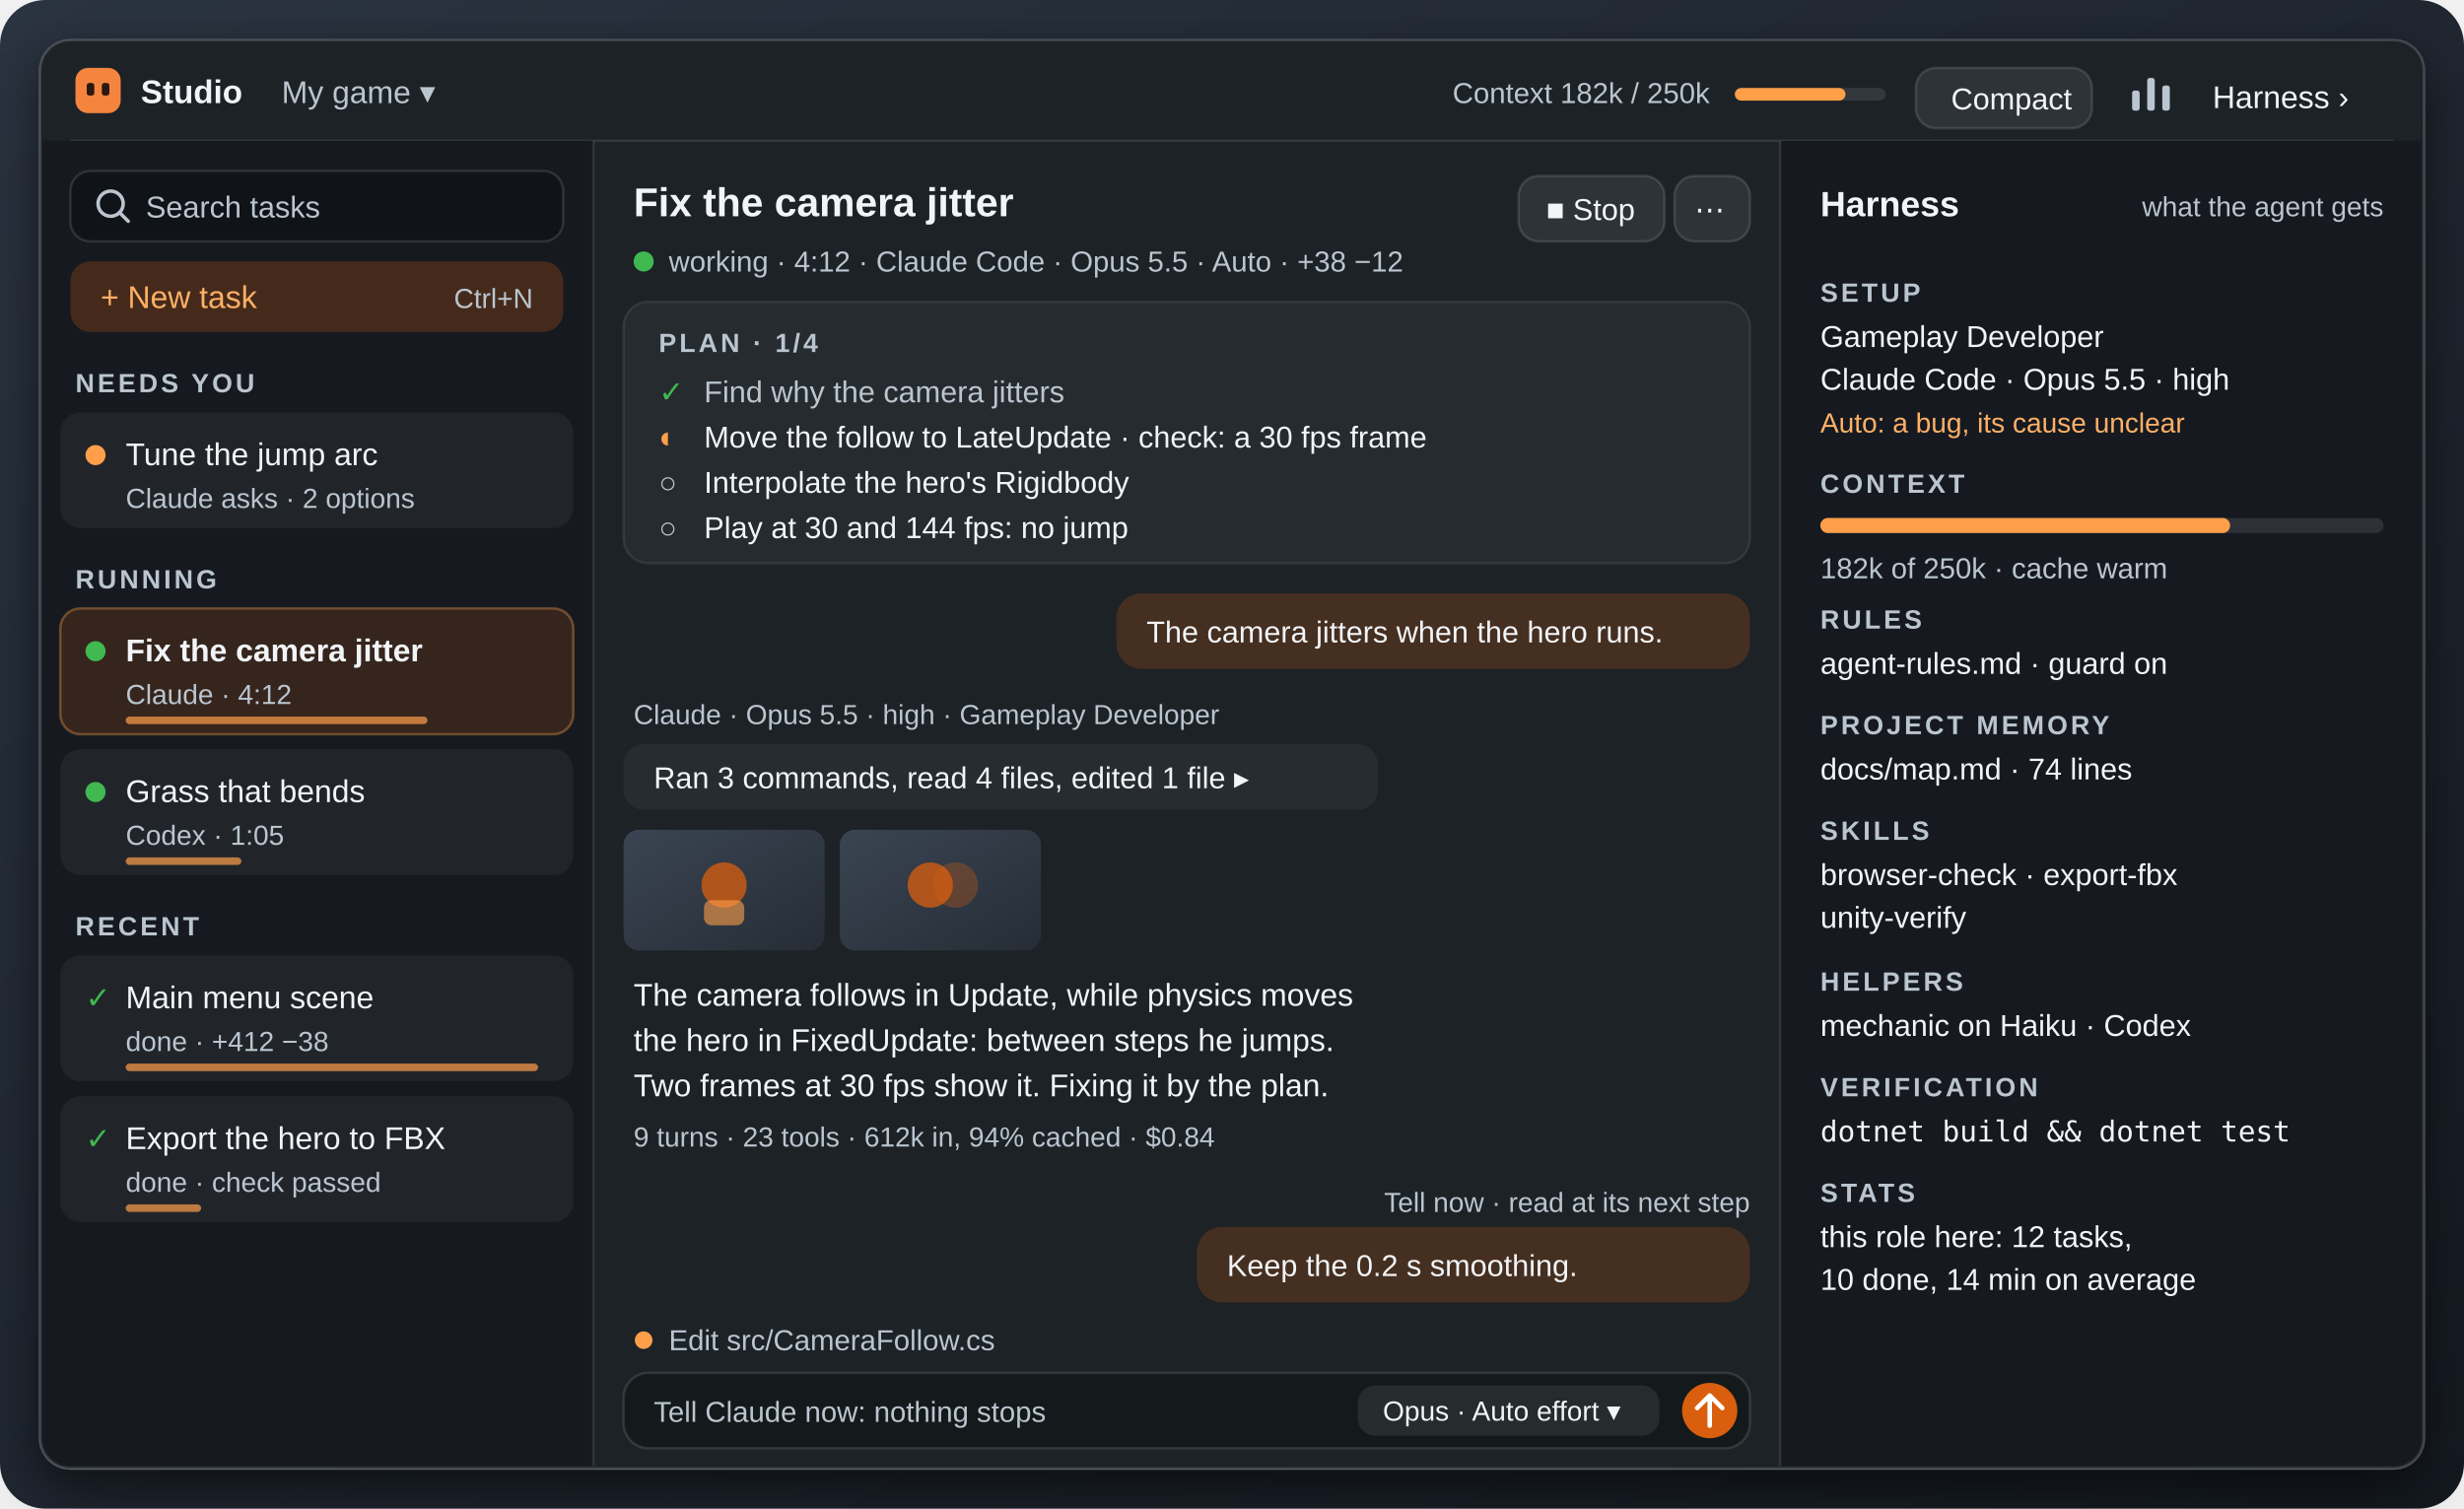
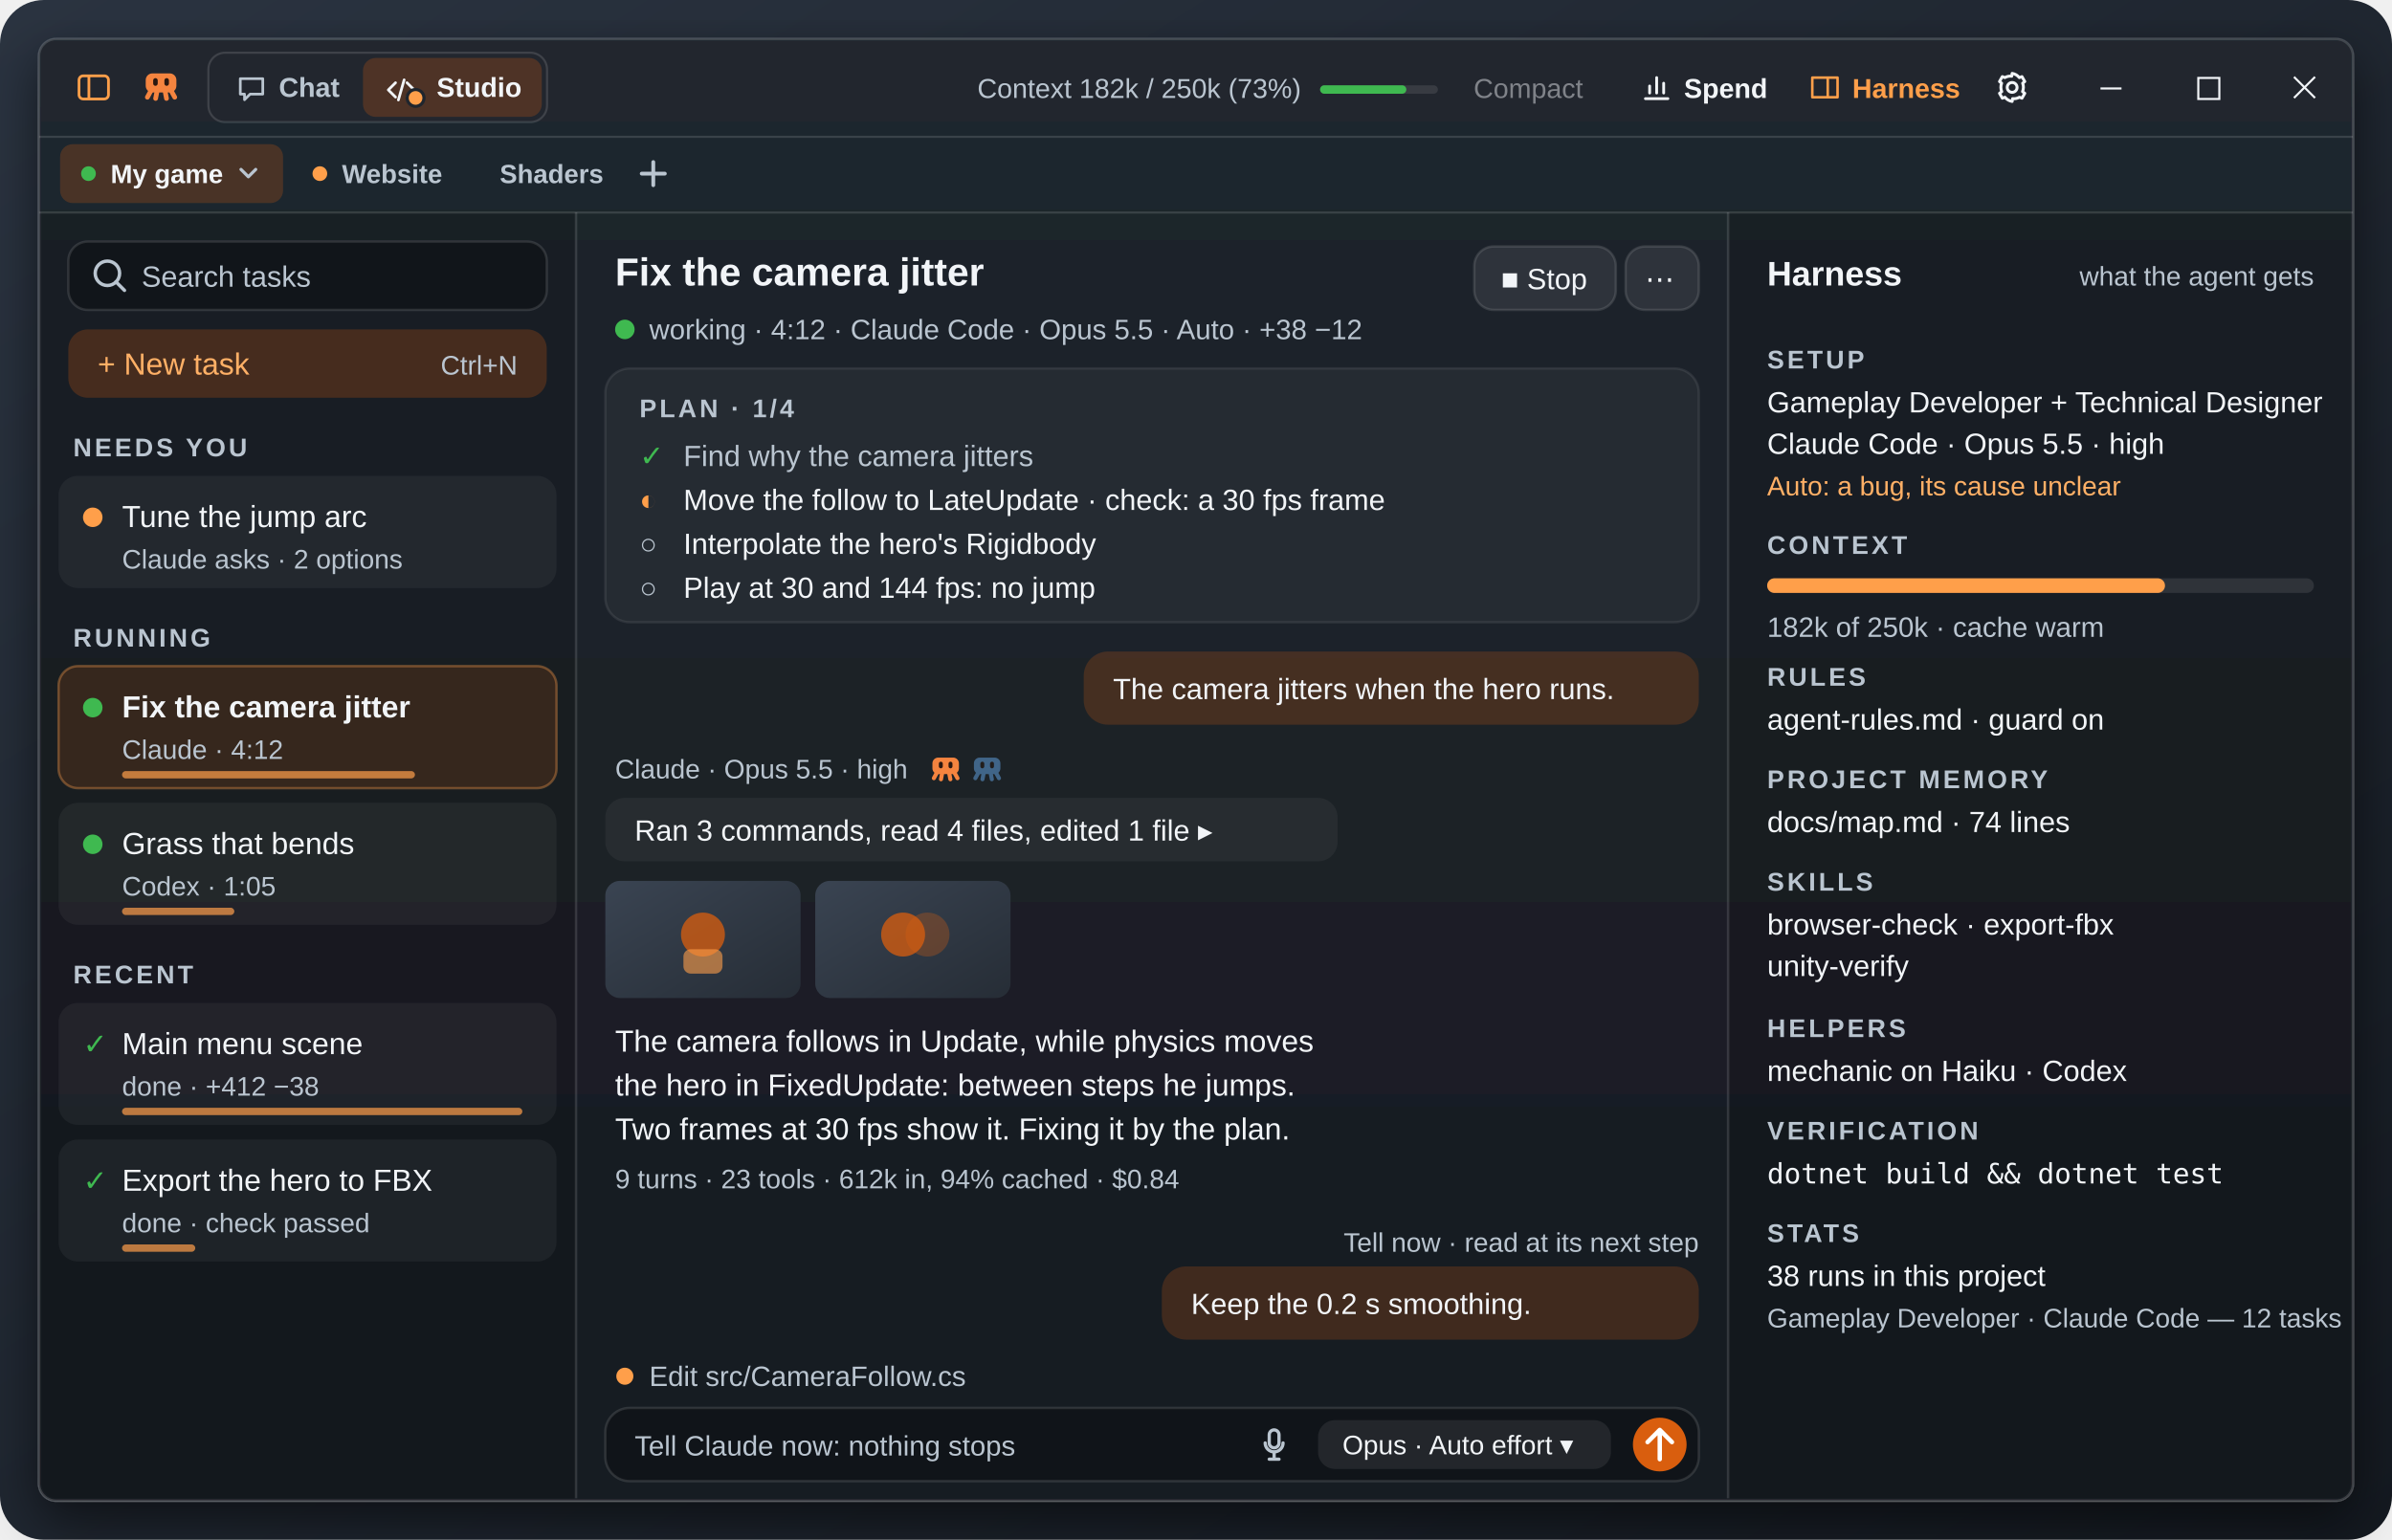
- <svg xmlns="http://www.w3.org/2000/svg" viewBox="0 0 980 600" width="980" height="600" font-family="Segoe UI, Arial, sans-serif">
+ <svg xmlns="http://www.w3.org/2000/svg" viewBox="0 0 980 631" width="980" height="631" font-family="Segoe UI, Arial, sans-serif">
  <defs>
    <linearGradient id="desk" x1="0" y1="0" x2="1" y2="1">
      <stop offset="0" stop-color="#2a3340" />
      <stop offset="1" stop-color="#141920" />
    </linearGradient>
    <linearGradient id="shot" x1="0" y1="0" x2="1" y2="1">
      <stop offset="0" stop-color="#3a4452" />
      <stop offset="1" stop-color="#262d36" />
    </linearGradient>
+     <linearGradient id="panel" x1="0" y1="0" x2="0" y2="1">
+       <stop offset="0" stop-color="#20262E" />
+       <stop offset="1" stop-color="#171B21" />
+     </linearGradient>
    <filter id="shadow" x="-10%" y="-10%" width="120%" height="120%">
      <feDropShadow dx="0" dy="8" stdDeviation="10" flood-color="#000" flood-opacity="0.55" />
    </filter>
  </defs>
-   <rect width="980" height="600" rx="18" fill="url(#desk)" />
+   <rect width="980" height="631" rx="18" fill="url(#desk)" />
  <g filter="url(#shadow)">
-     <rect x="16" y="16" width="948" height="568" rx="12" fill="#1B2027" stroke="#FFFFFF" stroke-opacity="0.15" />
+     <rect x="16" y="16" width="948" height="599" rx="7" fill="url(#panel)" stroke="#FFFFFF" stroke-opacity="0.15" />
  </g>
-   <path d="M28 56 H952" stroke="#FFFFFF" stroke-opacity="0.10" />
-   <path d="M17 56 H236 V583 H28 a11 11 0 0 1 -11 -11 Z" fill="#161A20" />
-   <path d="M708 56 H963 V572 a11 11 0 0 1 -11 11 H708 Z" fill="#161A20" />
-   <path d="M236 56 V583 M708 56 V583" stroke="#FFFFFF" stroke-opacity="0.10" />
-   <rect x="30" y="27" width="18" height="18" rx="5" fill="#F5843F" />
-   <rect x="34.5" y="33" width="3" height="5" rx="1" fill="#2B1810" />
-   <rect x="40.5" y="33" width="3" height="5" rx="1" fill="#2B1810" />
-   <text x="56" y="41" font-size="13" font-weight="700" fill="#F2F5F8">Studio</text>
-   <text x="112" y="41" font-size="12.5" fill="#BAC5D0">My game ▾</text>
-   <text x="680" y="41" font-size="11.5" fill="#BAC5D0" text-anchor="end">Context 182k / 250k</text>
-   <rect x="690" y="35" width="60" height="5" rx="2.5" fill="#FFFFFF" fill-opacity="0.10" />
-   <rect x="690" y="35" width="44" height="5" rx="2.5" fill="#FF9F4A" />
-   <rect x="762" y="27" width="70" height="24" rx="8" fill="#FFFFFF" fill-opacity="0.08" stroke="#FFFFFF" stroke-opacity="0.12" />
-   <text x="776" y="43.5" font-size="12" fill="#F2F5F8">Compact</text>
-   <g fill="#BAC5D0">
-     <rect x="848" y="36" width="3" height="8" rx="1" />
-     <rect x="854" y="31" width="3" height="13" rx="1" />
-     <rect x="860" y="34" width="3" height="10" rx="1" />
+   <g transform="translate(0 31)">
+     <path d="M17 56 H236 V583 H23 a6 6 0 0 1 -6 -6 Z" fill="#000000" fill-opacity="0.15" />
+     <path d="M708 56 H963 V577 a6 6 0 0 1 -6 6 H708 Z" fill="#000000" fill-opacity="0.15" />
+     <path d="M236 56 V583 M708 56 V583" stroke="#FFFFFF" stroke-opacity="0.13" />
  </g>
-   <text x="880" y="43" font-size="12.5" fill="#F2F5F8">Harness ›</text>
-   <rect x="28" y="68" width="196" height="28" rx="8" fill="#000000" fill-opacity="0.28" stroke="#FFFFFF" stroke-opacity="0.12" />
-   <circle cx="44" cy="81" r="5" fill="none" stroke="#BAC5D0" stroke-width="1.4" />
-   <line x1="47.5" y1="84.5" x2="51" y2="88" stroke="#BAC5D0" stroke-width="1.4" stroke-linecap="round" />
-   <text x="58" y="86.5" font-size="12" fill="#BAC5D0">Search tasks</text>
-   <rect x="28" y="104" width="196" height="28" rx="8" fill="#D95E0E" fill-opacity="0.24" />
-   <text x="40" y="122.5" font-size="12.5" fill="#FFB066">+ New task</text>
-   <text x="212" y="122.5" font-size="11" fill="#BAC5D0" text-anchor="end">Ctrl+N</text>
-   <text x="30" y="156" font-size="10.5" font-weight="600" letter-spacing="1.2" fill="#BAC5D0">NEEDS YOU</text>
-   <rect x="24" y="164" width="204" height="46" rx="8" fill="#FFFFFF" fill-opacity="0.05" />
-   <circle cx="38" cy="181" r="4" fill="#FF9F4A" />
-   <text x="50" y="185" font-size="12.5" fill="#F2F5F8">Tune the jump arc</text>
-   <text x="50" y="202" font-size="11" fill="#BAC5D0">Claude asks · 2 options</text>
-   <text x="30" y="234" font-size="10.5" font-weight="600" letter-spacing="1.2" fill="#BAC5D0">RUNNING</text>
-   <rect x="24" y="242" width="204" height="50" rx="8" fill="#D95E0E" fill-opacity="0.16" stroke="#FF9F4A" stroke-opacity="0.35" />
-   <circle cx="38" cy="259" r="4" fill="#3FB950" />
-   <text x="50" y="263" font-size="12.5" font-weight="600" fill="#F2F5F8">Fix the camera jitter</text>
-   <text x="50" y="280" font-size="11" fill="#BAC5D0">Claude · 4:12</text>
-   <rect x="50" y="285" width="120" height="3" rx="1.5" fill="#FF9F4A" fill-opacity="0.7" />
-   <rect x="24" y="298" width="204" height="50" rx="8" fill="#FFFFFF" fill-opacity="0.05" />
-   <circle cx="38" cy="315" r="4" fill="#3FB950" />
-   <text x="50" y="319" font-size="12.5" fill="#F2F5F8">Grass that bends</text>
-   <text x="50" y="336" font-size="11" fill="#BAC5D0">Codex · 1:05</text>
-   <rect x="50" y="341" width="46" height="3" rx="1.5" fill="#FF9F4A" fill-opacity="0.7" />
-   <text x="30" y="372" font-size="10.5" font-weight="600" letter-spacing="1.2" fill="#BAC5D0">RECENT</text>
-   <rect x="24" y="380" width="204" height="50" rx="8" fill="#FFFFFF" fill-opacity="0.05" />
-   <text x="34" y="401" font-size="12" fill="#3FB950">✓</text>
-   <text x="50" y="401" font-size="12.5" fill="#F2F5F8">Main menu scene</text>
-   <text x="50" y="418" font-size="11" fill="#BAC5D0">done · +412 −38</text>
-   <rect x="50" y="423" width="164" height="3" rx="1.5" fill="#FF9F4A" fill-opacity="0.7" />
-   <rect x="24" y="436" width="204" height="50" rx="8" fill="#FFFFFF" fill-opacity="0.05" />
-   <text x="34" y="457" font-size="12" fill="#3FB950">✓</text>
-   <text x="50" y="457" font-size="12.5" fill="#F2F5F8">Export the hero to FBX</text>
-   <text x="50" y="474" font-size="11" fill="#BAC5D0">done · check passed</text>
-   <rect x="50" y="479" width="30" height="3" rx="1.5" fill="#FF9F4A" fill-opacity="0.7" />
-   <text x="252" y="86" font-size="16" font-weight="600" fill="#F2F5F8">Fix the camera jitter</text>
-   <circle cx="256" cy="104" r="4" fill="#3FB950" />
-   <text x="266" y="108" font-size="11.5" fill="#BAC5D0">working · 4:12 · Claude Code · Opus 5.5 · Auto · +38 −12</text>
-   <rect x="604" y="70" width="58" height="26" rx="8" fill="#FFFFFF" fill-opacity="0.08" stroke="#FFFFFF" stroke-opacity="0.12" />
-   <text x="615" y="87.5" font-size="12" fill="#F2F5F8">■ Stop</text>
-   <rect x="666" y="70" width="30" height="26" rx="8" fill="#FFFFFF" fill-opacity="0.08" stroke="#FFFFFF" stroke-opacity="0.12" />
-   <text x="674" y="87.5" font-size="12" fill="#F2F5F8">⋯</text>
-   <rect x="248" y="120" width="448" height="104" rx="10" fill="#FFFFFF" fill-opacity="0.04" stroke="#FFFFFF" stroke-opacity="0.08" />
-   <text x="262" y="140" font-size="10.5" font-weight="600" letter-spacing="1.2" fill="#BAC5D0">PLAN · 1/4</text>
-   <text font-size="12">
-     <tspan x="262" y="160" fill="#3FB950">✓</tspan>
-     <tspan x="280" y="160" fill="#BAC5D0">Find why the camera jitters</tspan>
-     <tspan x="262" y="178" fill="#FF9F4A">◐</tspan>
-     <tspan x="280" y="178" fill="#F2F5F8">Move the follow to LateUpdate · check: a 30 fps frame</tspan>
-     <tspan x="262" y="196" fill="#BAC5D0">○</tspan>
-     <tspan x="280" y="196" fill="#F2F5F8">Interpolate the hero's Rigidbody</tspan>
-     <tspan x="262" y="214" fill="#BAC5D0">○</tspan>
-     <tspan x="280" y="214" fill="#F2F5F8">Play at 30 and 144 fps: no jump</tspan>
-   </text>
-   <rect x="444" y="236" width="252" height="30" rx="10" fill="#D95E0E" fill-opacity="0.22" />
-   <text x="456" y="255.5" font-size="12" fill="#F2F5F8">The camera jitters when the hero runs.</text>
-   <text x="252" y="288" font-size="11" fill="#BAC5D0">Claude · Opus 5.5 · high · Gameplay Developer</text>
-   <rect x="248" y="296" width="300" height="26" rx="8" fill="#FFFFFF" fill-opacity="0.05" />
-   <text x="260" y="313.5" font-size="12" fill="#F2F5F8">Ran 3 commands, read 4 files, edited 1 file ▸</text>
-   <rect x="248" y="330" width="80" height="48" rx="6" fill="url(#shot)" />
-   <circle cx="288" cy="352" r="9" fill="#D95E0E" fill-opacity="0.75" />
-   <rect x="280" y="358" width="16" height="10" rx="3" fill="#FF9F4A" fill-opacity="0.6" />
-   <rect x="334" y="330" width="80" height="48" rx="6" fill="url(#shot)" />
-   <circle cx="370" cy="352" r="9" fill="#D95E0E" fill-opacity="0.75" />
-   <circle cx="380" cy="352" r="9" fill="#D95E0E" fill-opacity="0.3" />
-   <text font-size="12.5" fill="#F2F5F8">
-     <tspan x="252" y="400">The camera follows in Update, while physics moves</tspan>
-     <tspan x="252" y="418">the hero in FixedUpdate: between steps he jumps.</tspan>
-     <tspan x="252" y="436">Two frames at 30 fps show it. Fixing it by the plan.</tspan>
-   </text>
-   <text x="252" y="456" font-size="11" fill="#BAC5D0">9 turns · 23 tools · 612k in, 94% cached · $0.84</text>
-   <text x="696" y="482" font-size="11" fill="#BAC5D0" text-anchor="end">Tell now · read at its next step</text>
-   <rect x="476" y="488" width="220" height="30" rx="10" fill="#D95E0E" fill-opacity="0.22" />
-   <text x="488" y="507.5" font-size="12" fill="#F2F5F8">Keep the 0.2 s smoothing.</text>
-   <circle cx="256" cy="533" r="3.5" fill="#FF9F4A" />
-   <text x="266" y="537" font-size="11.5" fill="#BAC5D0">Edit src/CameraFollow.cs</text>
-   <rect x="248" y="546" width="448" height="30" rx="10" fill="#000000" fill-opacity="0.28" stroke="#FFFFFF" stroke-opacity="0.12" />
-   <text x="260" y="565.5" font-size="11.5" fill="#BAC5D0">Tell Claude now: nothing stops</text>
-   <rect x="540" y="551" width="120" height="20" rx="7" fill="#FFFFFF" fill-opacity="0.08" />
-   <text x="550" y="565" font-size="11" fill="#F2F5F8">Opus · Auto effort ▾</text>
-   <circle cx="680" cy="561" r="11" fill="#D95E0E" />
-   <path d="M680 567 V555 M675 560 L680 555 L685 560" fill="none" stroke="#FFFFFF" stroke-width="1.8" stroke-linecap="round" stroke-linejoin="round" />
-   <text x="724" y="86" font-size="14" font-weight="600" fill="#F2F5F8">Harness</text>
-   <text x="948" y="86" font-size="11" fill="#BAC5D0" text-anchor="end">what the agent gets</text>
-   <g font-size="10.5" font-weight="600" letter-spacing="1.2" fill="#BAC5D0">
-     <text x="724" y="120">SETUP</text>
-     <text x="724" y="196">CONTEXT</text>
-     <text x="724" y="250">RULES</text>
-     <text x="724" y="292">PROJECT MEMORY</text>
-     <text x="724" y="334">SKILLS</text>
-     <text x="724" y="394">HELPERS</text>
-     <text x="724" y="436">VERIFICATION</text>
-     <text x="724" y="478">STATS</text>
+   <g transform="translate(16 16) scale(0.8618)">
+     <line x1="0" y1="46.5" x2="1100" y2="46.5" stroke="#FFFFFF" stroke-opacity="0.13" />
+     <rect x="19" y="17.5" width="14" height="11" rx="2" fill="none" stroke="#FF9F4A" stroke-width="1.3" />
+     <line x1="23.7" y1="17.5" x2="23.7" y2="28.5" stroke="#FF9F4A" stroke-width="1.3" />
+     <g transform="translate(48 13) scale(0.8333)">
+       <path d="M6.5,13.4 L4.2,17.6 M9.75,13.9 L8.9,18.3 M17.5,13.4 L19.8,17.6 M14.25,13.9 L15.1,18.3" stroke="#F5843F" stroke-width="2.7" stroke-linecap="round" />
+       <rect x="3.25" y="4" width="17.5" height="10.9" rx="3.8" fill="#F5843F" />
+       <rect x="7.5" y="6.7" width="2.6" height="4.4" rx="1.3" fill="#2B1810" />
+       <rect x="13.9" y="6.7" width="2.6" height="4.4" rx="1.3" fill="#2B1810" />
+     </g>
+     <rect x="80.5" y="6.5" width="161" height="33" rx="8" fill="none" stroke="#FFFFFF" stroke-opacity="0.13" />
+     <path d="M4,5 L20,5 L20,16 L11,16 L7,20 L7,16 L4,16 Z" transform="translate(93 15.5) scale(0.668)" fill="none" stroke="#BAC5D0" stroke-width="1.9" stroke-linejoin="round" />
+     <text x="114" y="27.5" font-size="13" font-weight="600" fill="#BAC5D0">Chat</text>
+     <rect x="154" y="9" width="85" height="28" rx="6" fill="#D95E0E" fill-opacity="0.24" />
+     <path d="M8,7 L3,12 L8,17 M16,7 L21,12 L16,17 M14,5 L10,19" transform="translate(164 16) scale(0.683)" fill="none" stroke="#F2F5F8" stroke-width="1.9" stroke-linecap="round" stroke-linejoin="round" />
+     <circle cx="179" cy="28" r="4" fill="#FF9F4A" stroke="#1F252D" stroke-width="1.5" />
+     <text x="189" y="27.5" font-size="13" font-weight="600" fill="#F2F5F8">Studio</text>
+     <text x="600" y="28" font-size="13" fill="#BAC5D0" text-anchor="end">Context 182k / 250k (73%)</text>
+     <rect x="609" y="22" width="56" height="4" rx="2" fill="#FFFFFF" fill-opacity="0.10" />
+     <rect x="609" y="22" width="41" height="4" rx="2" fill="#3FB950" />
+     <text x="708" y="28" font-size="13" fill="#F2F5F8" fill-opacity="0.45" text-anchor="middle">Compact</text>
+     <path d="M4,20 L20,20 M7,16 L7,11 M12,16 L12,5 M17,16 L17,9" transform="translate(761 15) scale(0.667)" fill="none" stroke="#F2F5F8" stroke-width="2" stroke-linecap="round" />
+     <text x="782" y="28" font-size="13" font-weight="600" fill="#F2F5F8">Spend</text>
+     <path d="M3,5 L21,5 L21,19 L3,19 Z M14,5 L14,19" transform="translate(841 15) scale(0.667)" fill="none" stroke="#FF9F4A" stroke-width="1.8" stroke-linejoin="round" />
+     <text x="862" y="28" font-size="13" font-weight="600" fill="#FF9F4A">Harness</text>
+     <path d="M12,8.5 A3.5,3.5 0 1 0 12,15.5 A3.5,3.5 0 1 0 12,8.5 M19.4,15 A8,8 0 0 0 19.5,9 L21,7.8 L19,4.3 L17.1,5 A8,8 0 0 0 12,2 L11.7,4 A8,8 0 0 0 6.8,5 L5,4.3 L3,7.8 L4.5,9 A8,8 0 0 0 4.6,15 L3,16.2 L5,19.7 L6.9,19 A8,8 0 0 0 12,22 L12.3,20 A8,8 0 0 0 17.2,19 L19,19.7 L21,16.2 Z" transform="translate(930 15) scale(0.667)" fill="none" stroke="#F2F5F8" stroke-width="2.1" stroke-linejoin="round" />
+     <g stroke="#F2F5F8" fill="none">
+       <line x1="980" y1="23.5" x2="990" y2="23.5" />
+       <rect x="1026.5" y="18.5" width="10" height="10" />
+       <path d="M1072 18 l10 10 M1082 18 l-10 10" />
+     </g>
+     <line x1="0" y1="82.5" x2="1100" y2="82.5" stroke="#FFFFFF" stroke-opacity="0.13" />
+     <rect x="10" y="50" width="106" height="28" rx="6" fill="#D95E0E" fill-opacity="0.24" />
+     <circle cx="23.5" cy="64" r="3.5" fill="#3FB950" />
+     <text x="34" y="68.5" font-size="12.5" font-weight="600" fill="#F2F5F8">My game</text>
+     <path d="M96 62 l3.5 3.5 l3.5 -3.5" fill="none" stroke="#BAC5D0" stroke-width="1.5" stroke-linecap="round" stroke-linejoin="round" />
+     <circle cx="133.5" cy="64" r="3.5" fill="#FF9F4A" />
+     <text x="144" y="68.5" font-size="12.5" font-weight="600" fill="#BAC5D0">Website</text>
+     <text x="219" y="68.5" font-size="12.5" font-weight="600" fill="#BAC5D0">Shaders</text>
+     <path d="M292 58.5 V69.5 M286.5 64 H297.5" stroke="#BAC5D0" stroke-width="1.8" stroke-linecap="round" />
  </g>
-   <g font-size="12" fill="#F2F5F8">
-     <text x="724" y="138">Gameplay Developer</text>
-     <text x="724" y="155">Claude Code · Opus 5.5 · high</text>
-     <text x="724" y="172" fill="#FFB066" font-size="11">Auto: a bug, its cause unclear</text>
-     <rect x="724" y="206" width="224" height="6" rx="3" fill="#FFFFFF" fill-opacity="0.10" />
-     <rect x="724" y="206" width="163" height="6" rx="3" fill="#FF9F4A" />
-     <text x="724" y="230" font-size="11.5" fill="#BAC5D0">182k of 250k · cache warm</text>
-     <text x="724" y="268">agent-rules.md · guard on</text>
-     <text x="724" y="310">docs/map.md · 74 lines</text>
-     <text x="724" y="352">browser-check · export-fbx</text>
-     <text x="724" y="369">unity-verify</text>
-     <text x="724" y="412">mechanic on Haiku · Codex</text>
-     <text x="724" y="454" font-family="Consolas, monospace" font-size="11.5">dotnet build &amp;&amp; dotnet test</text>
-     <text x="724" y="496">this role here: 12 tasks,</text>
-     <text x="724" y="513">10 done, 14 min on average</text>
+   <g transform="translate(0 31)">
+     <rect x="28" y="68" width="196" height="28" rx="8" fill="#000000" fill-opacity="0.28" stroke="#FFFFFF" stroke-opacity="0.12" />
+     <circle cx="44" cy="81" r="5" fill="none" stroke="#BAC5D0" stroke-width="1.4" />
+     <line x1="47.5" y1="84.5" x2="51" y2="88" stroke="#BAC5D0" stroke-width="1.4" stroke-linecap="round" />
+     <text x="58" y="86.5" font-size="12" fill="#BAC5D0">Search tasks</text>
+     <rect x="28" y="104" width="196" height="28" rx="8" fill="#D95E0E" fill-opacity="0.24" />
+     <text x="40" y="122.5" font-size="12.5" fill="#FFB066">+ New task</text>
+     <text x="212" y="122.5" font-size="11" fill="#BAC5D0" text-anchor="end">Ctrl+N</text>
+     <text x="30" y="156" font-size="10.5" font-weight="600" letter-spacing="1.2" fill="#BAC5D0">NEEDS YOU</text>
+     <rect x="24" y="164" width="204" height="46" rx="8" fill="#FFFFFF" fill-opacity="0.05" />
+     <circle cx="38" cy="181" r="4" fill="#FF9F4A" />
+     <text x="50" y="185" font-size="12.5" fill="#F2F5F8">Tune the jump arc</text>
+     <text x="50" y="202" font-size="11" fill="#BAC5D0">Claude asks · 2 options</text>
+     <text x="30" y="234" font-size="10.5" font-weight="600" letter-spacing="1.2" fill="#BAC5D0">RUNNING</text>
+     <rect x="24" y="242" width="204" height="50" rx="8" fill="#D95E0E" fill-opacity="0.16" stroke="#FF9F4A" stroke-opacity="0.35" />
+     <circle cx="38" cy="259" r="4" fill="#3FB950" />
+     <text x="50" y="263" font-size="12.5" font-weight="600" fill="#F2F5F8">Fix the camera jitter</text>
+     <text x="50" y="280" font-size="11" fill="#BAC5D0">Claude · 4:12</text>
+     <rect x="50" y="285" width="120" height="3" rx="1.5" fill="#FF9F4A" fill-opacity="0.7" />
+     <rect x="24" y="298" width="204" height="50" rx="8" fill="#FFFFFF" fill-opacity="0.05" />
+     <circle cx="38" cy="315" r="4" fill="#3FB950" />
+     <text x="50" y="319" font-size="12.5" fill="#F2F5F8">Grass that bends</text>
+     <text x="50" y="336" font-size="11" fill="#BAC5D0">Codex · 1:05</text>
+     <rect x="50" y="341" width="46" height="3" rx="1.5" fill="#FF9F4A" fill-opacity="0.7" />
+     <text x="30" y="372" font-size="10.5" font-weight="600" letter-spacing="1.2" fill="#BAC5D0">RECENT</text>
+     <rect x="24" y="380" width="204" height="50" rx="8" fill="#FFFFFF" fill-opacity="0.05" />
+     <text x="34" y="401" font-size="12" fill="#3FB950">✓</text>
+     <text x="50" y="401" font-size="12.5" fill="#F2F5F8">Main menu scene</text>
+     <text x="50" y="418" font-size="11" fill="#BAC5D0">done · +412 −38</text>
+     <rect x="50" y="423" width="164" height="3" rx="1.5" fill="#FF9F4A" fill-opacity="0.7" />
+     <rect x="24" y="436" width="204" height="50" rx="8" fill="#FFFFFF" fill-opacity="0.05" />
+     <text x="34" y="457" font-size="12" fill="#3FB950">✓</text>
+     <text x="50" y="457" font-size="12.5" fill="#F2F5F8">Export the hero to FBX</text>
+     <text x="50" y="474" font-size="11" fill="#BAC5D0">done · check passed</text>
+     <rect x="50" y="479" width="30" height="3" rx="1.5" fill="#FF9F4A" fill-opacity="0.7" />
+     <text x="252" y="86" font-size="16" font-weight="600" fill="#F2F5F8">Fix the camera jitter</text>
+     <circle cx="256" cy="104" r="4" fill="#3FB950" />
+     <text x="266" y="108" font-size="11.5" fill="#BAC5D0">working · 4:12 · Claude Code · Opus 5.5 · Auto · +38 −12</text>
+     <rect x="604" y="70" width="58" height="26" rx="8" fill="#FFFFFF" fill-opacity="0.08" stroke="#FFFFFF" stroke-opacity="0.12" />
+     <text x="615" y="87.5" font-size="12" fill="#F2F5F8">■ Stop</text>
+     <rect x="666" y="70" width="30" height="26" rx="8" fill="#FFFFFF" fill-opacity="0.08" stroke="#FFFFFF" stroke-opacity="0.12" />
+     <text x="674" y="87.5" font-size="12" fill="#F2F5F8">⋯</text>
+     <rect x="248" y="120" width="448" height="104" rx="10" fill="#FFFFFF" fill-opacity="0.04" stroke="#FFFFFF" stroke-opacity="0.08" />
+     <text x="262" y="140" font-size="10.5" font-weight="600" letter-spacing="1.2" fill="#BAC5D0">PLAN · 1/4</text>
+     <text font-size="12">
+       <tspan x="262" y="160" fill="#3FB950">✓</tspan>
+       <tspan x="280" y="160" fill="#BAC5D0">Find why the camera jitters</tspan>
+       <tspan x="262" y="178" fill="#FF9F4A">◐</tspan>
+       <tspan x="280" y="178" fill="#F2F5F8">Move the follow to LateUpdate · check: a 30 fps frame</tspan>
+       <tspan x="262" y="196" fill="#BAC5D0">○</tspan>
+       <tspan x="280" y="196" fill="#F2F5F8">Interpolate the hero's Rigidbody</tspan>
+       <tspan x="262" y="214" fill="#BAC5D0">○</tspan>
+       <tspan x="280" y="214" fill="#F2F5F8">Play at 30 and 144 fps: no jump</tspan>
+     </text>
+     <rect x="444" y="236" width="252" height="30" rx="10" fill="#D95E0E" fill-opacity="0.22" />
+     <text x="456" y="255.5" font-size="12" fill="#F2F5F8">The camera jitters when the hero runs.</text>
+     <text x="252" y="288" font-size="11" fill="#BAC5D0">Claude · Opus 5.5 · high</text>
+     <g transform="translate(380 277) scale(0.62)" opacity="1">
+       <path d="M6.5,13.4 L4.2,17.6 M9.75,13.9 L8.9,18.3 M17.5,13.4 L19.8,17.6 M14.25,13.9 L15.1,18.3" stroke="#F5843F" stroke-width="2.7" stroke-linecap="round" />
+       <rect x="3.25" y="4" width="17.5" height="10.9" rx="3.8" fill="#F5843F" />
+       <rect x="7.5" y="6.7" width="2.6" height="4.4" rx="1.3" fill="#2B1810" />
+       <rect x="13.9" y="6.7" width="2.6" height="4.4" rx="1.3" fill="#2B1810" />
+     </g>
+     <g transform="translate(397 277) scale(0.62)" opacity="0.45">
+       <path d="M6.5,13.4 L4.2,17.6 M9.75,13.9 L8.9,18.3 M17.5,13.4 L19.8,17.6 M14.25,13.9 L15.1,18.3" stroke="#6CB6FF" stroke-width="2.7" stroke-linecap="round" />
+       <rect x="3.25" y="4" width="17.5" height="10.9" rx="3.8" fill="#6CB6FF" />
+       <rect x="7.5" y="6.7" width="2.6" height="4.4" rx="1.3" fill="#2B1810" />
+       <rect x="13.9" y="6.7" width="2.6" height="4.4" rx="1.3" fill="#2B1810" />
+     </g>
+     <rect x="248" y="296" width="300" height="26" rx="8" fill="#FFFFFF" fill-opacity="0.05" />
+     <text x="260" y="313.5" font-size="12" fill="#F2F5F8">Ran 3 commands, read 4 files, edited 1 file ▸</text>
+     <rect x="248" y="330" width="80" height="48" rx="6" fill="url(#shot)" />
+     <circle cx="288" cy="352" r="9" fill="#D95E0E" fill-opacity="0.75" />
+     <rect x="280" y="358" width="16" height="10" rx="3" fill="#FF9F4A" fill-opacity="0.6" />
+     <rect x="334" y="330" width="80" height="48" rx="6" fill="url(#shot)" />
+     <circle cx="370" cy="352" r="9" fill="#D95E0E" fill-opacity="0.75" />
+     <circle cx="380" cy="352" r="9" fill="#D95E0E" fill-opacity="0.3" />
+     <text font-size="12.5" fill="#F2F5F8">
+       <tspan x="252" y="400">The camera follows in Update, while physics moves</tspan>
+       <tspan x="252" y="418">the hero in FixedUpdate: between steps he jumps.</tspan>
+       <tspan x="252" y="436">Two frames at 30 fps show it. Fixing it by the plan.</tspan>
+     </text>
+     <text x="252" y="456" font-size="11" fill="#BAC5D0">9 turns · 23 tools · 612k in, 94% cached · $0.84</text>
+     <text x="696" y="482" font-size="11" fill="#BAC5D0" text-anchor="end">Tell now · read at its next step</text>
+     <rect x="476" y="488" width="220" height="30" rx="10" fill="#D95E0E" fill-opacity="0.22" />
+     <text x="488" y="507.5" font-size="12" fill="#F2F5F8">Keep the 0.2 s smoothing.</text>
+     <circle cx="256" cy="533" r="3.5" fill="#FF9F4A" />
+     <text x="266" y="537" font-size="11.5" fill="#BAC5D0">Edit src/CameraFollow.cs</text>
+     <rect x="248" y="546" width="448" height="30" rx="10" fill="#000000" fill-opacity="0.28" stroke="#FFFFFF" stroke-opacity="0.12" />
+     <text x="260" y="565.5" font-size="11.5" fill="#BAC5D0">Tell Claude now: nothing stops</text>
+     <path d="M12,3 A3,3 0 0 0 9,6 L9,11 A3,3 0 0 0 15,11 L15,6 A3,3 0 0 0 12,3 M6.5,11 A5.5,5.5 0 0 0 17.5,11 M12,16.5 L12,21 M9,21 L15,21" transform="translate(514 553) scale(0.667)" fill="none" stroke="#BAC5D0" stroke-width="2" stroke-linecap="round" stroke-linejoin="round" />
+     <rect x="540" y="551" width="120" height="20" rx="7" fill="#FFFFFF" fill-opacity="0.08" />
+     <text x="550" y="565" font-size="11" fill="#F2F5F8">Opus · Auto effort ▾</text>
+     <circle cx="680" cy="561" r="11" fill="#D95E0E" />
+     <path d="M680 567 V555 M675 560 L680 555 L685 560" fill="none" stroke="#FFFFFF" stroke-width="1.8" stroke-linecap="round" stroke-linejoin="round" />
+     <text x="724" y="86" font-size="14" font-weight="600" fill="#F2F5F8">Harness</text>
+     <text x="948" y="86" font-size="11" fill="#BAC5D0" text-anchor="end">what the agent gets</text>
+     <g font-size="10.5" font-weight="600" letter-spacing="1.2" fill="#BAC5D0">
+       <text x="724" y="120">SETUP</text>
+       <text x="724" y="196">CONTEXT</text>
+       <text x="724" y="250">RULES</text>
+       <text x="724" y="292">PROJECT MEMORY</text>
+       <text x="724" y="334">SKILLS</text>
+       <text x="724" y="394">HELPERS</text>
+       <text x="724" y="436">VERIFICATION</text>
+       <text x="724" y="478">STATS</text>
+     </g>
+     <g font-size="12" fill="#F2F5F8">
+       <text x="724" y="138">Gameplay Developer + Technical Designer</text>
+       <text x="724" y="155">Claude Code · Opus 5.5 · high</text>
+       <text x="724" y="172" fill="#FFB066" font-size="11">Auto: a bug, its cause unclear</text>
+       <rect x="724" y="206" width="224" height="6" rx="3" fill="#FFFFFF" fill-opacity="0.10" />
+       <rect x="724" y="206" width="163" height="6" rx="3" fill="#FF9F4A" />
+       <text x="724" y="230" font-size="11.5" fill="#BAC5D0">182k of 250k · cache warm</text>
+       <text x="724" y="268">agent-rules.md · guard on</text>
+       <text x="724" y="310">docs/map.md · 74 lines</text>
+       <text x="724" y="352">browser-check · export-fbx</text>
+       <text x="724" y="369">unity-verify</text>
+       <text x="724" y="412">mechanic on Haiku · Codex</text>
+       <text x="724" y="454" font-family="Consolas, monospace" font-size="11.5">dotnet build &amp;&amp; dotnet test</text>
+       <text x="724" y="496">38 runs in this project</text>
+       <text x="724" y="513" font-size="11" fill="#BAC5D0">Gameplay Developer · Claude Code — 12 tasks</text>
+     </g>
  </g>
</svg>
